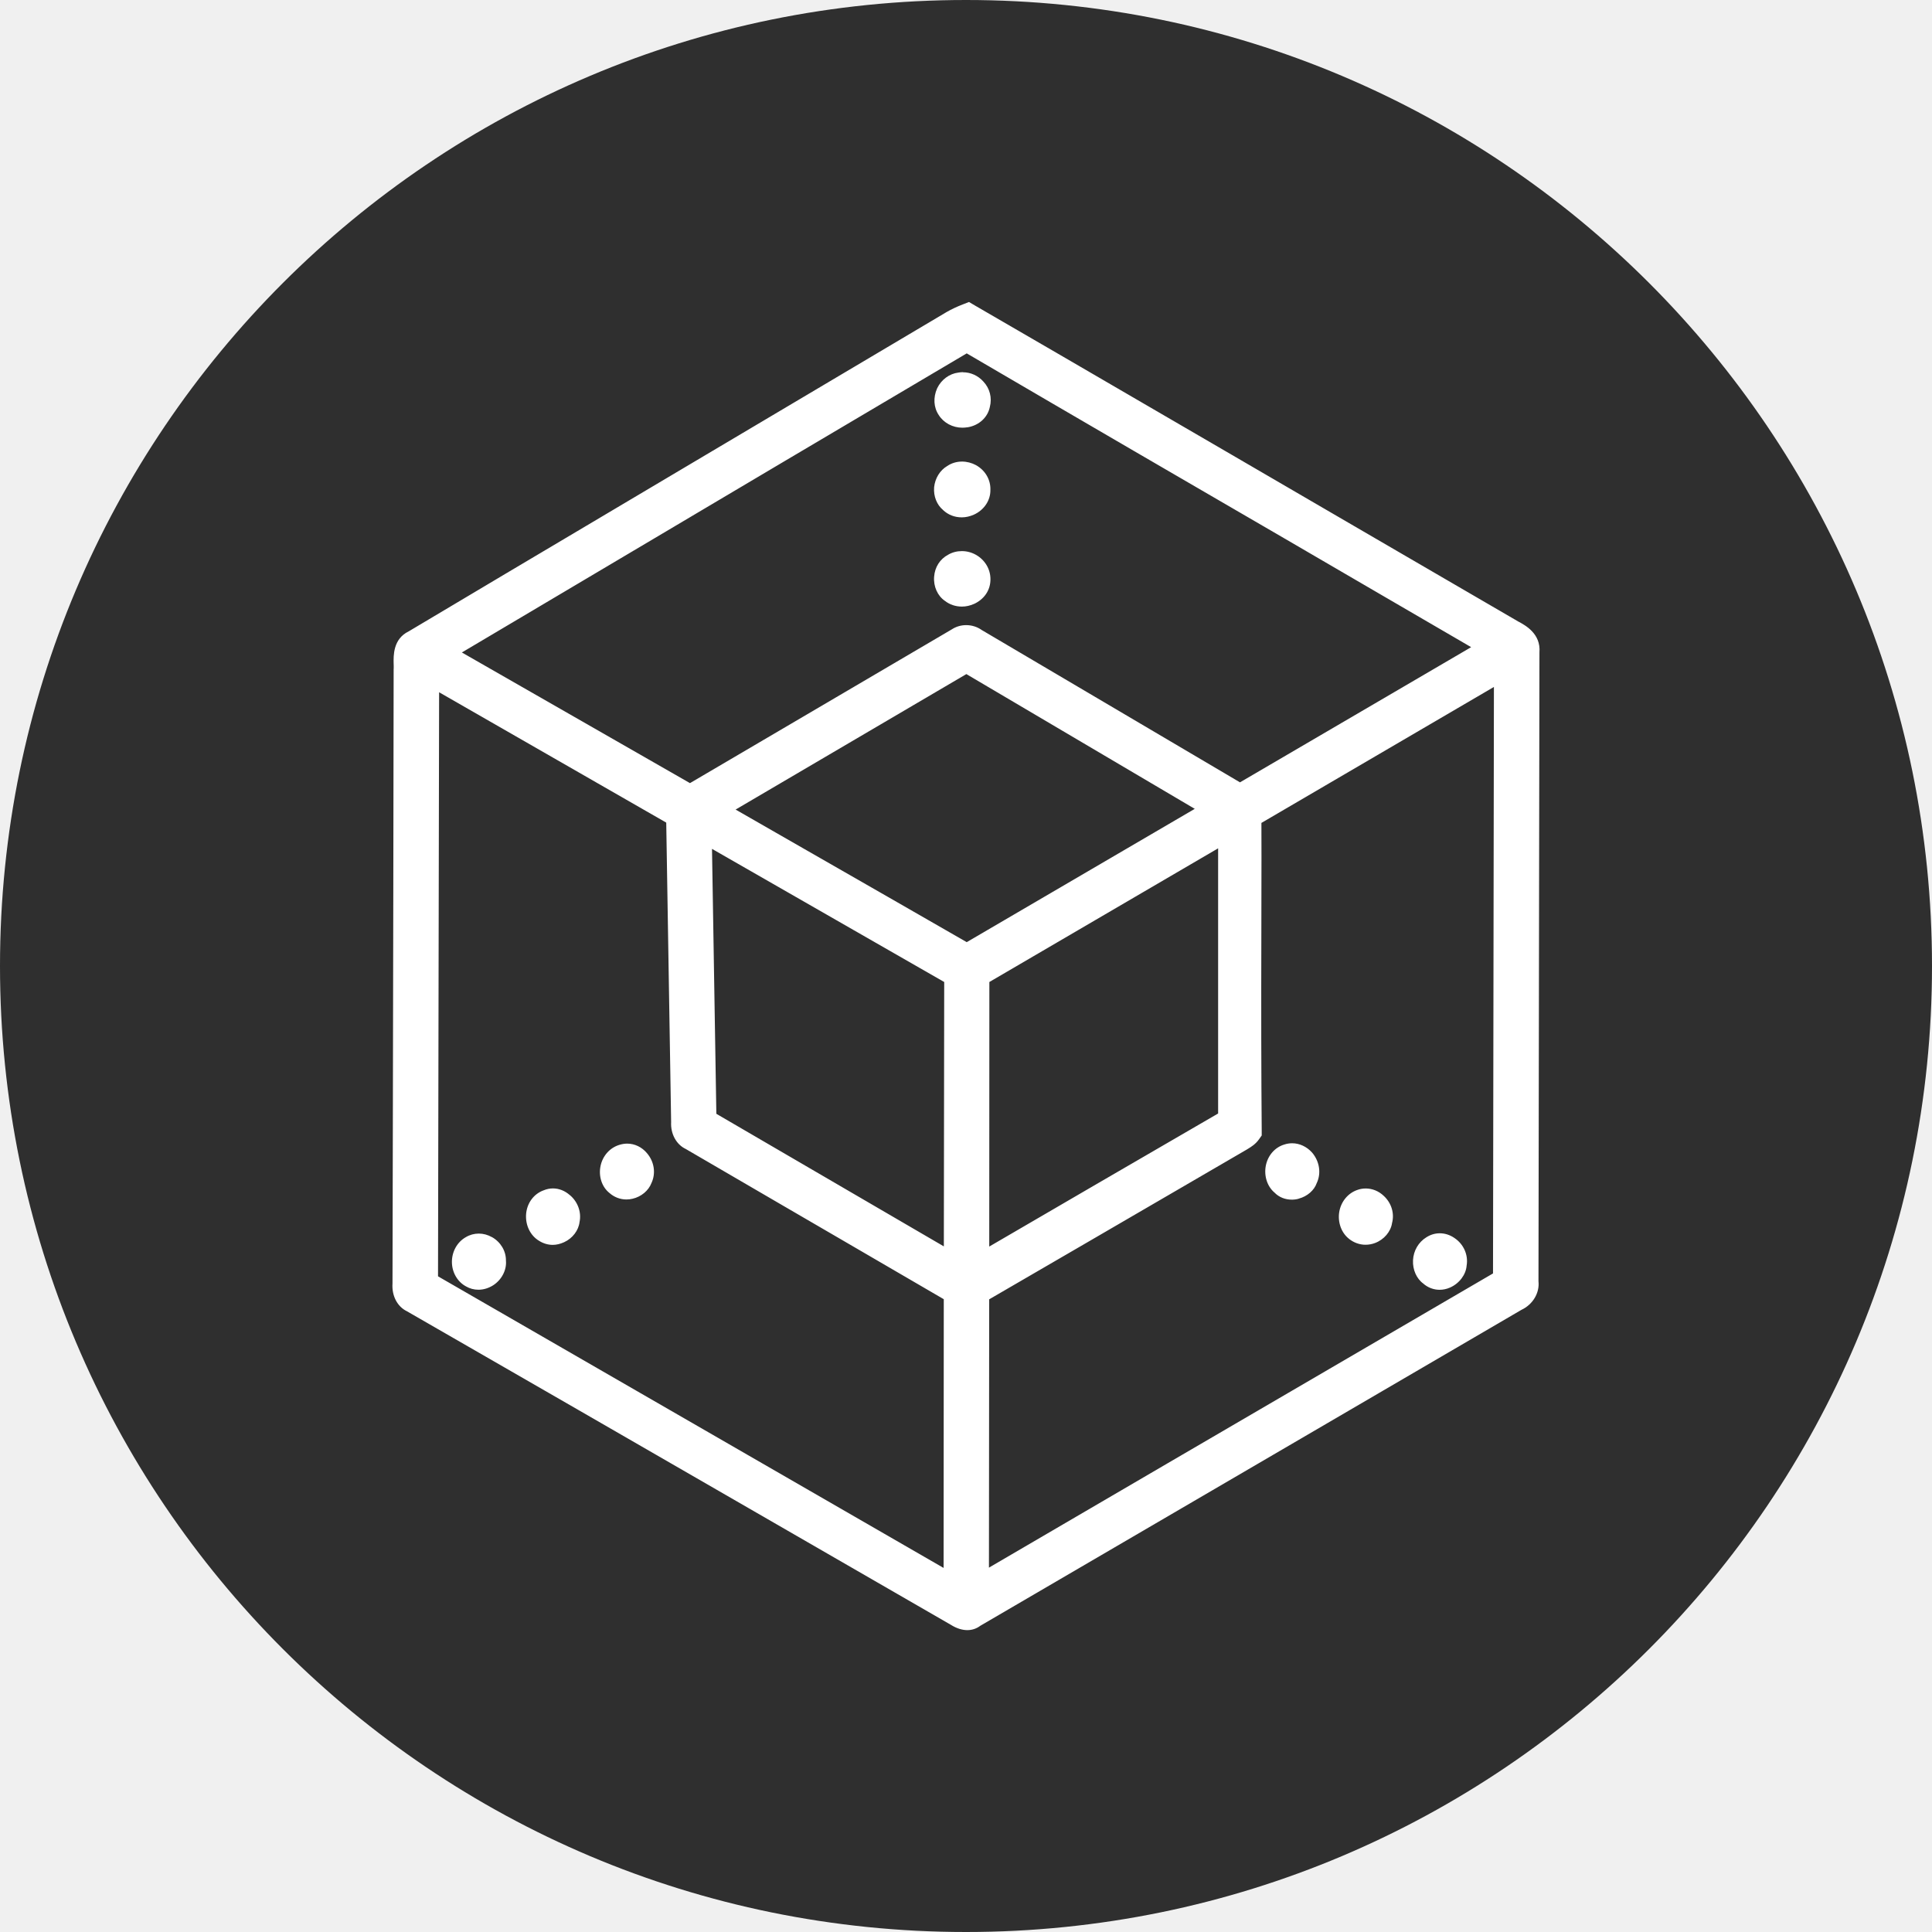
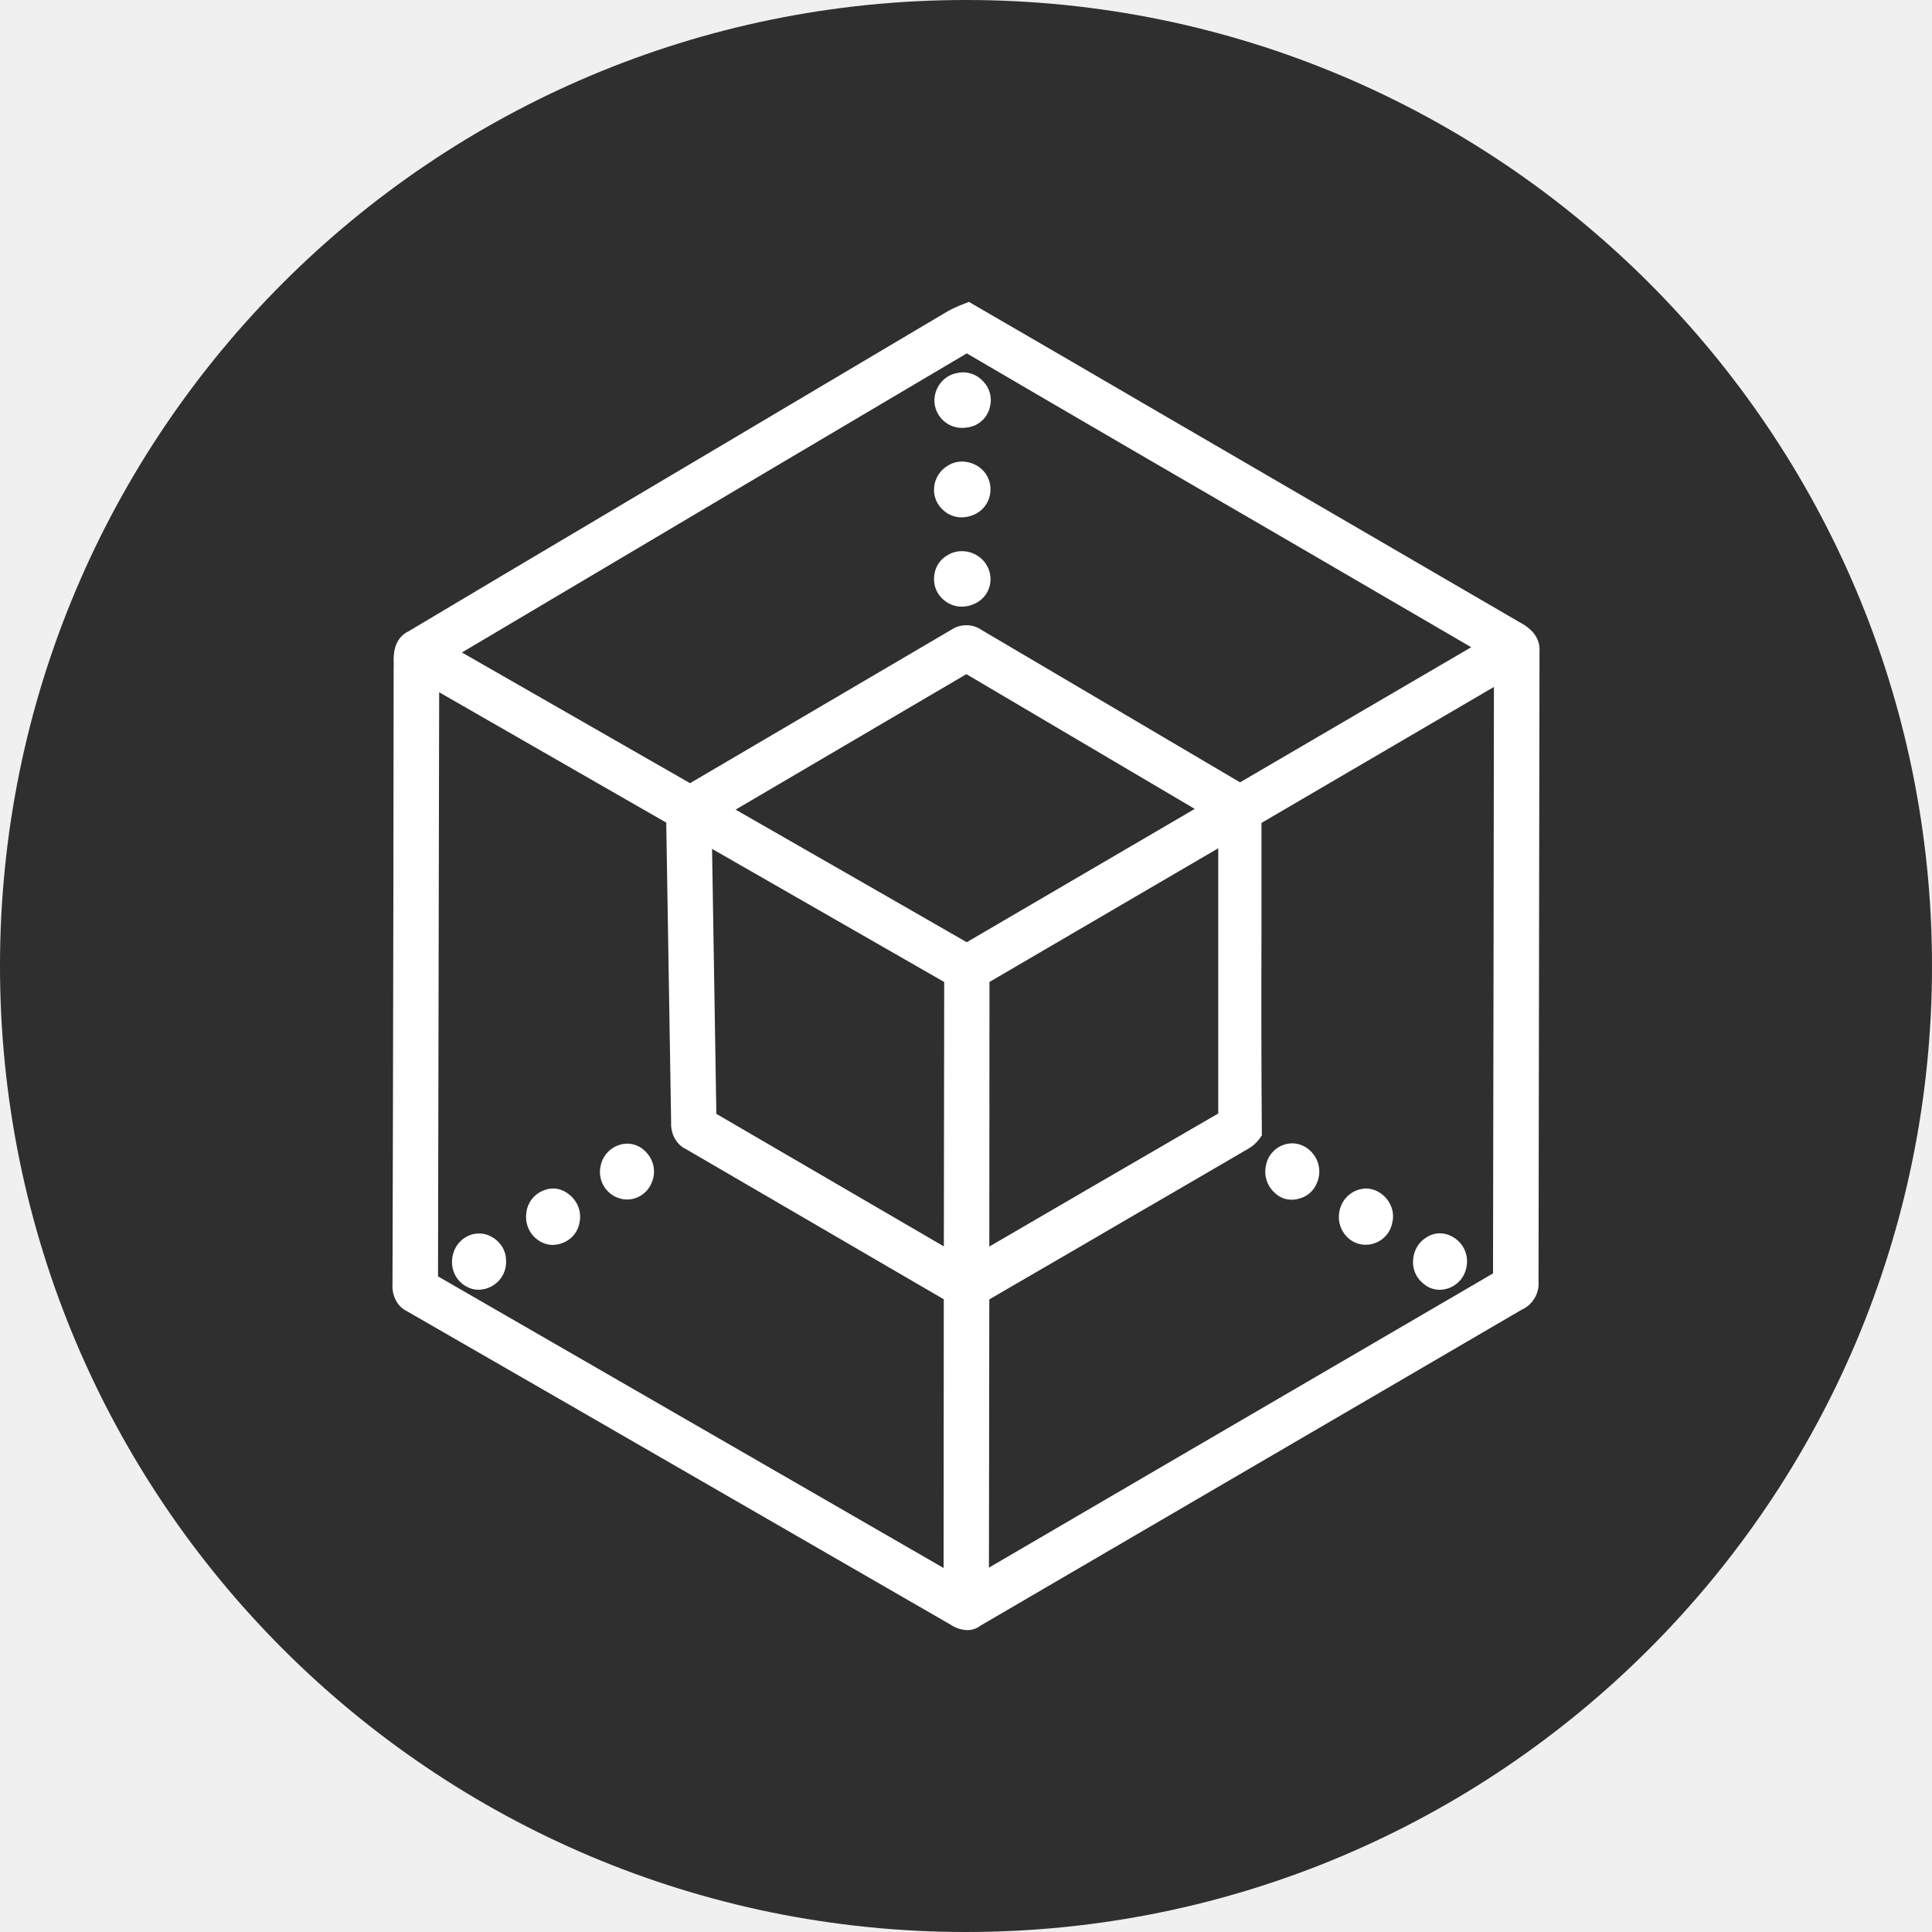
- <svg xmlns="http://www.w3.org/2000/svg" height="32" viewBox="0 0 32 32" width="32">
+ <svg xmlns="http://www.w3.org/2000/svg" height="32" width="32">
  <g fill="none" fill-rule="evenodd">
    <circle cx="16" cy="16" fill="#2f2f2f" r="16" />
-     <path d="m25.149 10.295c.114.061.375.201.349.511l-.016 10.417c.021.192-.094.384-.282.472-.764.445-1.545.901-2.3 1.343-.596.348-1.213.709-1.819 1.062l-4.844 2.828c-.062.047-.136.072-.215.072-.087 0-.181-.03-.273-.088l-3.342-1.928c-1.856-1.071-3.776-2.178-5.668-3.266-.159-.077-.252-.257-.238-.46l.006-2.751c.006-2.477.009-4.992.013-7.423l0-.005.001-.005c.001-.014.001-.031 0-.049-0-.011-.001-.021-.001-.031l-0-.001c-.003-.134-.01-.411.25-.536 1.06-.632 2.145-1.276 3.194-1.898.569-.338 1.158-.687 1.737-1.031 1.321-.783 2.668-1.582 3.97-2.355l.01-.006c.084-.048.168-.087.266-.125l.103-.04.096.057c.947.548 1.908 1.108 2.838 1.649.569.331 1.157.674 1.736 1.01.565.328 1.139.663 1.695.987.874.509 1.778 1.035 2.668 1.552l.002.001.002.001c.023.014.043.026.064.038zm-8.769 15.67 2.962-1.73c.663-.387 1.325-.773 1.988-1.16 1.114-.65 2.266-1.323 3.399-1.983l.009-5.849.006-3.865-3.851 2.252c.002.389.001.783 0 1.164-0.0.204-.001.408-.001.612-.004 1.319-.002 2.376.006 3.325v.076l-.044.062c-.056.081-.133.128-.184.159l-.026.016-.002.001c-.415.242-.837.487-1.244.724-.449.261-.914.531-1.37.797l-1.644.955zm-4.196-12.556c.396.227.796.456 1.184.679.439.252.893.512 1.34.768l1.304.749 3.777-2.208-3.783-2.232zm-.391.651.072 4.388 3.768 2.196.006-4.379zm-4.52-2.594-.018 9.674 8.374 4.83.003-4.451-1.64-.955c-.343-.2-.691-.402-1.028-.598-.527-.307-1.072-.623-1.607-.936-.155-.073-.252-.251-.241-.446l-.081-4.959zm17.094-.747c-.491-.286-.987-.575-1.469-.855-.532-.309-1.082-.63-1.622-.945-1.544-.896-3.374-1.96-5.264-3.066-2.098 1.24-3.975 2.352-5.736 3.397l-2.626 1.557 3.778 2.164 4.334-2.545c.071-.047.154-.072.241-.072.093 0 .183.028.259.082l4.276 2.522zm-7.982 9.928c1.125-.656 2.337-1.361 3.791-2.204v-4.392l-3.789 2.214zm5.127-.793c-.038.011-.074.016-.115.016-.112 0-.214-.041-.287-.117-.119-.1-.176-.272-.145-.441.032-.172.15-.308.307-.355.042-.014.086-.021.13-.021.122 0 .242.056.329.153l.002.002c.123.145.153.342.077.503-.042.122-.158.222-.298.259zm2.064 1.407c-.113-.08-.18-.231-.172-.388.008-.158.091-.3.222-.38.067-.043.143-.066.221-.066.085 0 .169.027.243.078.153.102.232.281.202.457-.011.15-.121.296-.275.364-.057.025-.115.037-.173.037-.098 0-.193-.036-.268-.101zm-13.188-2.319c.124 0 .243.057.326.156.122.14.152.334.077.495-.048.127-.17.229-.314.262-.032.008-.068.012-.102.012-.103 0-.202-.038-.28-.107-.126-.1-.184-.276-.148-.449.036-.17.157-.304.317-.35.04-.012.082-.019.124-.019zm11.955 1.576c-.125-.098-.189-.272-.161-.444.028-.168.14-.307.292-.362.046-.018.095-.027.146-.027.11 0 .216.043.299.122.127.117.18.288.138.449-.021.144-.133.276-.282.332-.05.019-.102.029-.159.029-.097 0-.194-.035-.274-.099zm-12.905-.724c.133.111.195.285.161.447-.016.138-.115.269-.254.333l-.002.001c-.067.03-.128.044-.189.044-.076 0-.155-.023-.223-.066-.147-.086-.232-.261-.217-.446.016-.183.127-.332.289-.391.05-.021.102-.032.155-.032.101 0 .197.038.279.11zm6.511-13.628c.129 0 .252.056.339.154.107.113.146.27.107.42-.035.173-.178.305-.366.337l-.002 0-.002 0c-.028.004-.057.007-.085.007-.161 0-.31-.08-.391-.209-.085-.125-.095-.291-.027-.443l.001-.002c.068-.142.202-.241.351-.259.025-.004.05-.007.075-.007zm-7.801 14.324c.145.082.234.231.232.39.014.154-.07.317-.211.408-.076.048-.16.074-.244.074-.074 0-.144-.019-.204-.054-.143-.075-.236-.234-.236-.407 0-.173.089-.33.231-.41.065-.039.139-.059.214-.059.075 0 .15.02.218.059zm8.041-11.286c.146.095.226.252.215.42-.009.164-.11.305-.271.379l-.001 0c-.066.029-.132.044-.199.044-.106 0-.204-.033-.284-.096-.12-.082-.19-.238-.177-.399.012-.16.097-.292.232-.364.068-.04.146-.06.227-.06.091 0 .181.026.259.077zm-.569-.757c-.103-.085-.16-.228-.148-.374l0-.003c.016-.15.097-.281.218-.352.071-.048.156-.073.244-.073.08 0 .161.021.233.06l.001.001c.152.085.242.242.236.409.003.173-.105.334-.275.41-.066.029-.133.044-.199.044-.119 0-.226-.042-.31-.121z" fill="#fff" />
+     <path d="M25.149 10.295c.114.06.375.202.35.511l-.016 10.417a.477.477 0 0 1-.283.472l-2.3 1.343-1.82 1.062-4.844 2.828a.35.35 0 0 1-.214.072.521.521 0 0 1-.273-.088l-3.342-1.928c-1.856-1.071-3.776-2.179-5.668-3.267-.159-.077-.252-.256-.238-.46l.007-2.752c.006-2.476.01-4.991.012-7.423v-.01a.396.396 0 0 0 .001-.05v-.031c-.004-.135-.01-.412.25-.537 1.06-.633 2.144-1.276 3.193-1.898l1.737-1.03c1.322-.783 2.668-1.582 3.97-2.355l.01-.006a1.83 1.83 0 0 1 .266-.125L16.05 5l.096.057c.946.548 1.908 1.108 2.837 1.65l1.736 1.01 1.695.986 2.667 1.552h.002l.002.002.064.038zm-8.769 15.67l2.962-1.73a8357.882 8357.882 0 0 0 5.387-3.143l.01-5.849.005-3.865-3.85 2.252V15.406c-.004 1.32-.002 2.376.006 3.325v.076l-.045.062a.572.572 0 0 1-.184.16l-.026.016h-.001l-1.244.725c-.45.26-.915.53-1.37.797l-1.644.955zM12.184 13.41a1302.649 1302.649 0 0 0 2.524 1.447l1.304.749 3.777-2.208-3.783-2.232zm-.39.65l.071 4.389 3.768 2.195.006-4.379zm-4.52-2.594l-.019 9.675 8.374 4.83.003-4.451-1.64-.955-1.028-.599c-.527-.306-1.072-.623-1.607-.936-.155-.073-.252-.251-.241-.446l-.081-4.959zm17.094-.746l-1.469-.856-1.622-.945c-1.544-.896-3.375-1.96-5.264-3.066-2.099 1.24-3.975 2.352-5.736 3.397l-2.626 1.557 3.778 2.165 4.334-2.545a.448.448 0 0 1 .5.01l4.276 2.521zm-7.982 9.927c1.125-.656 2.337-1.36 3.792-2.204V14.05l-3.789 2.214zm5.127-.793a.393.393 0 0 1-.116.017.394.394 0 0 1-.286-.117.467.467 0 0 1-.145-.44.449.449 0 0 1 .436-.377c.123 0 .243.056.33.153l.001.002a.47.47 0 0 1 .078.504.427.427 0 0 1-.298.258zm2.064 1.408a.45.45 0 0 1-.172-.388c.008-.159.09-.3.222-.38a.406.406 0 0 1 .22-.066c.086 0 .17.027.244.077a.46.46 0 0 1 .202.457.455.455 0 0 1-.449.401.407.407 0 0 1-.267-.101zm-13.189-2.32c.125 0 .244.057.327.156a.46.46 0 0 1 .077.496.442.442 0 0 1-.416.274.456.456 0 0 1-.428-.556.458.458 0 0 1 .44-.37zm11.956 1.576a.47.47 0 0 1-.161-.443.46.46 0 0 1 .438-.39c.11 0 .216.044.3.122.127.118.18.289.138.449a.438.438 0 0 1-.282.332.432.432 0 0 1-.433-.07zm-12.905-.723c.133.11.195.285.161.447a.436.436 0 0 1-.254.334h-.001a.456.456 0 0 1-.19.044.426.426 0 0 1-.222-.066.467.467 0 0 1-.217-.446.448.448 0 0 1 .289-.391.394.394 0 0 1 .155-.032c.1 0 .197.038.279.11zm6.51-13.628c.13 0 .253.056.34.154.107.113.147.27.107.42a.438.438 0 0 1-.366.338h-.005a.461.461 0 0 1-.476-.202.45.45 0 0 1-.027-.442l.001-.002a.456.456 0 0 1 .352-.259.424.424 0 0 1 .075-.007zM8.15 20.49c.145.082.233.23.232.39a.454.454 0 0 1-.211.408.453.453 0 0 1-.244.074.399.399 0 0 1-.204-.054.458.458 0 0 1-.236-.408c0-.173.089-.33.231-.41a.418.418 0 0 1 .432 0zM16.19 9.205a.458.458 0 0 1 .215.42.443.443 0 0 1-.272.379.488.488 0 0 1-.2.044.451.451 0 0 1-.283-.096.444.444 0 0 1-.178-.399.44.44 0 0 1 .233-.364.45.45 0 0 1 .226-.06.48.48 0 0 1 .26.076zm-.57-.758a.442.442 0 0 1-.148-.374V8.07a.462.462 0 0 1 .219-.352.436.436 0 0 1 .244-.073c.08 0 .16.021.233.06l.001.001a.449.449 0 0 1 .236.409.449.449 0 0 1-.275.41.489.489 0 0 1-.2.044.442.442 0 0 1-.31-.122z" fill="#fff" />
  </g>
</svg>
